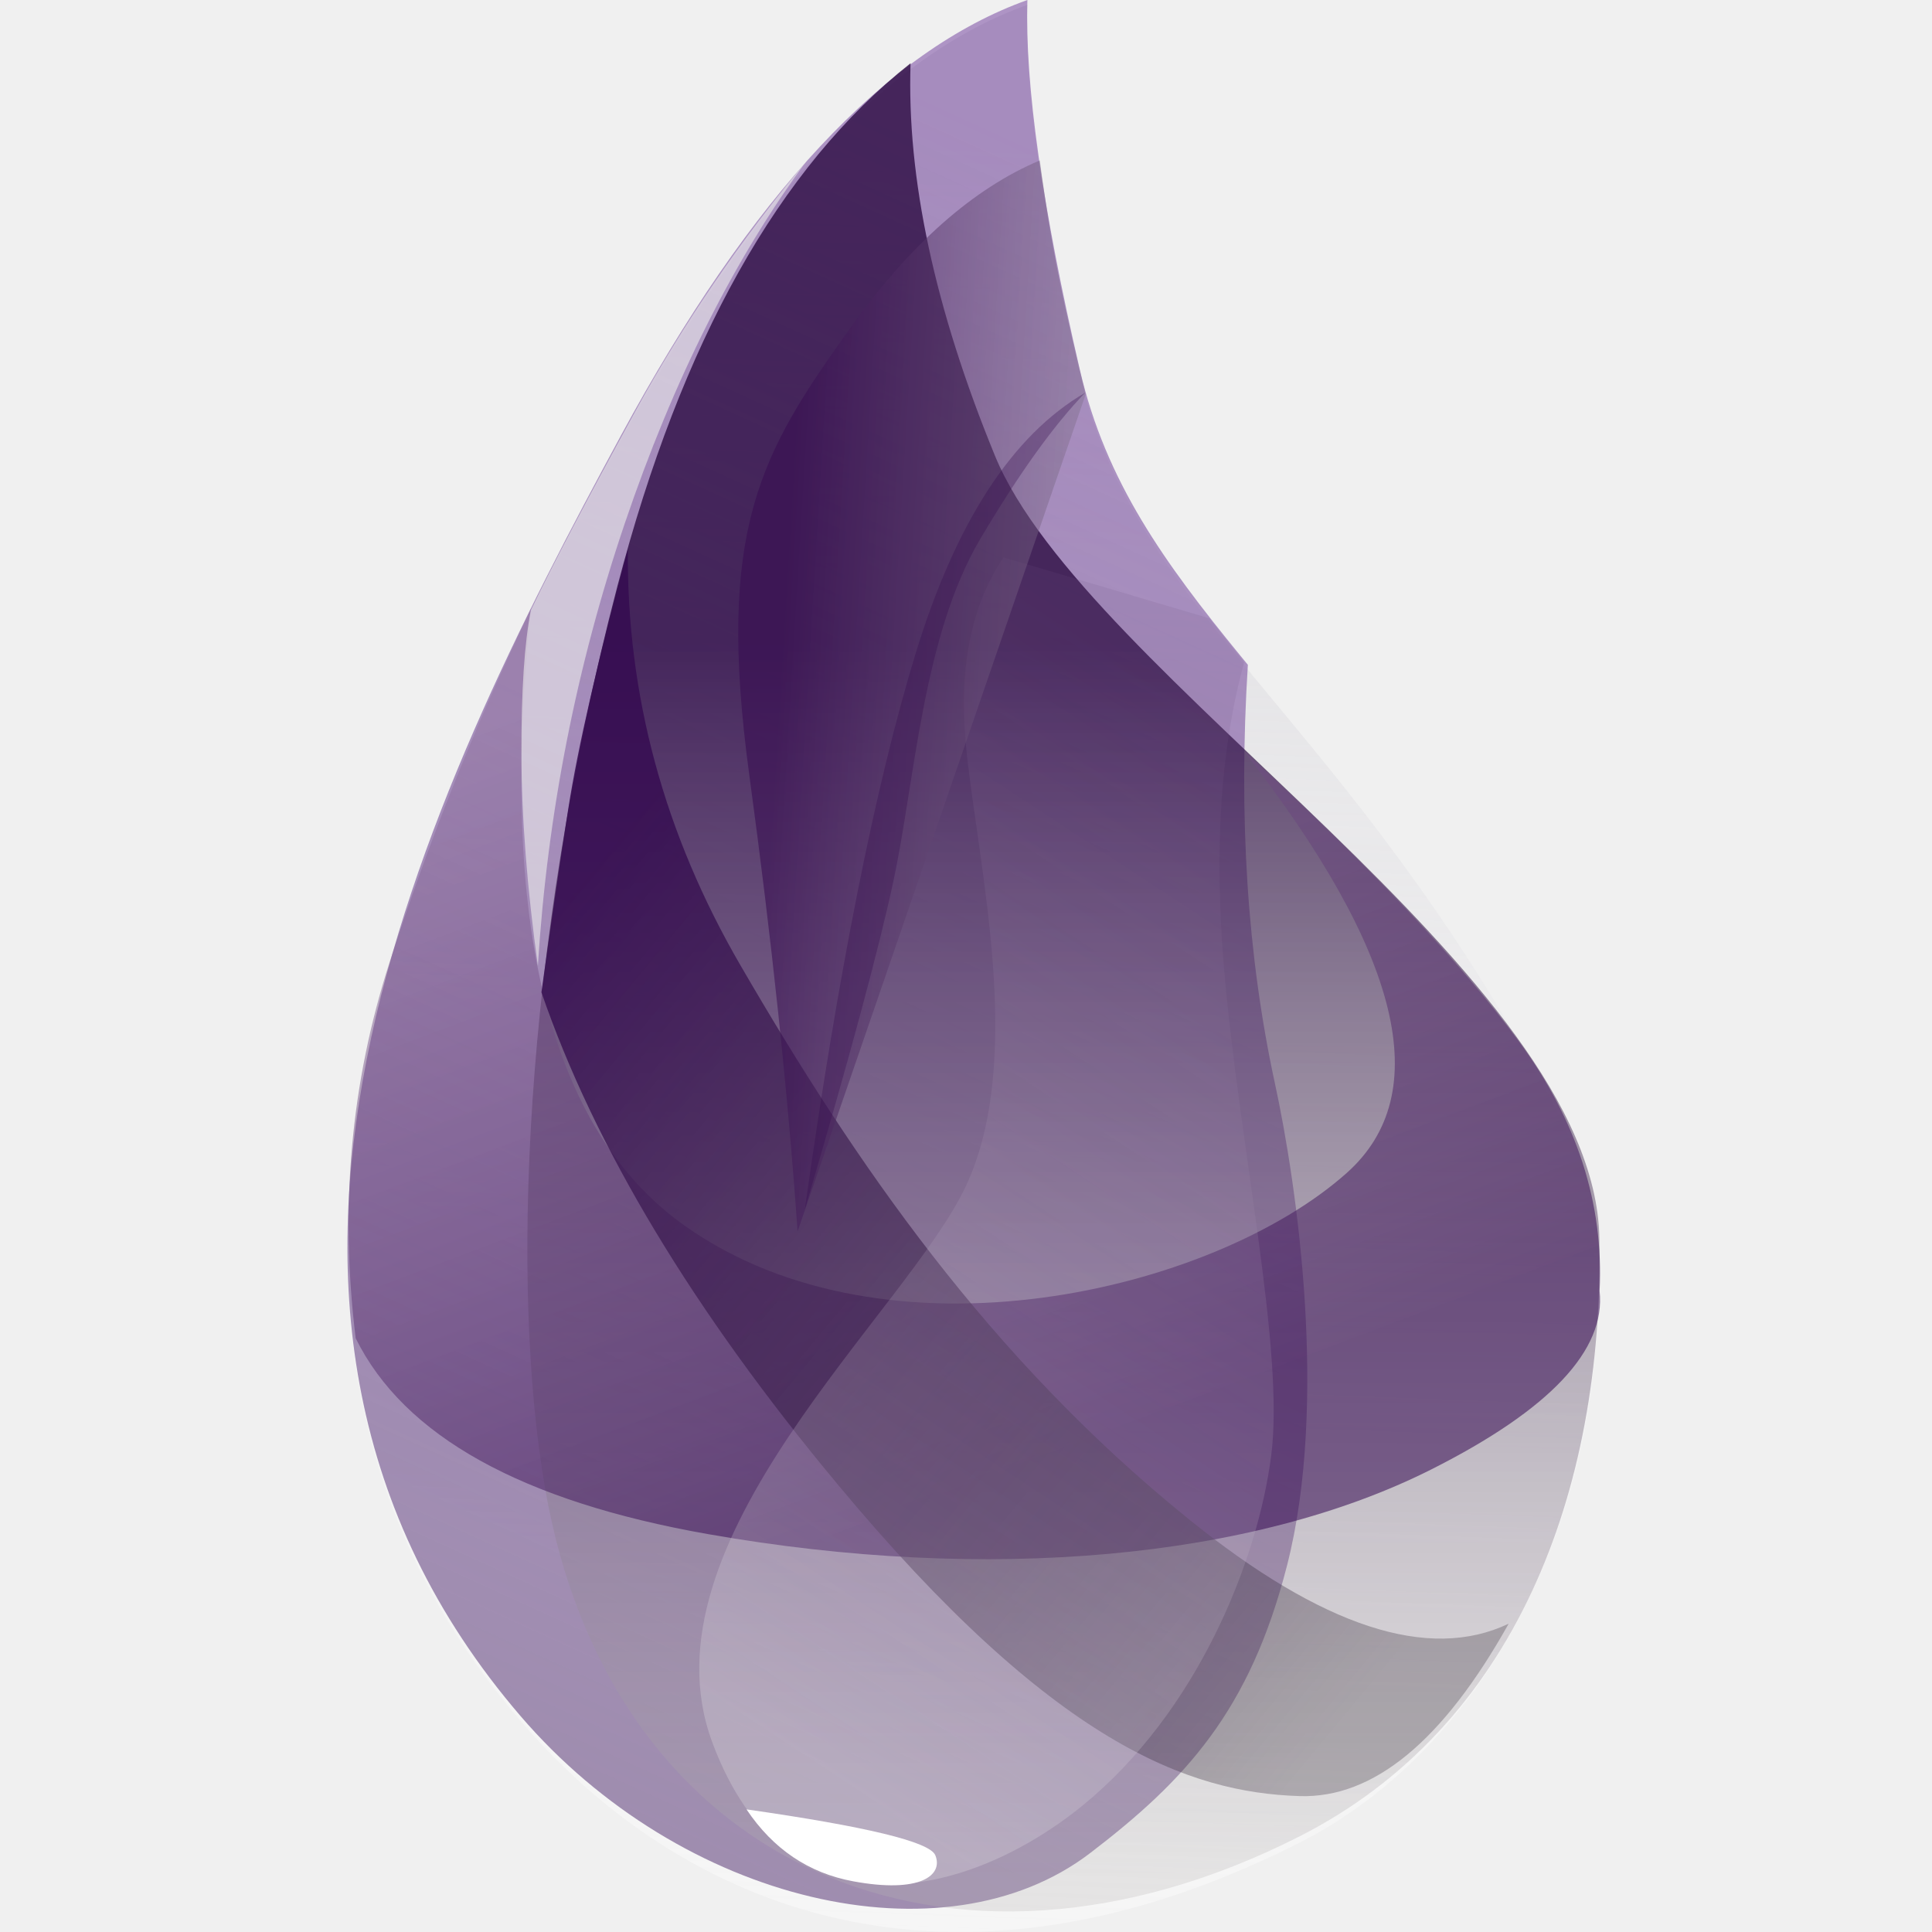
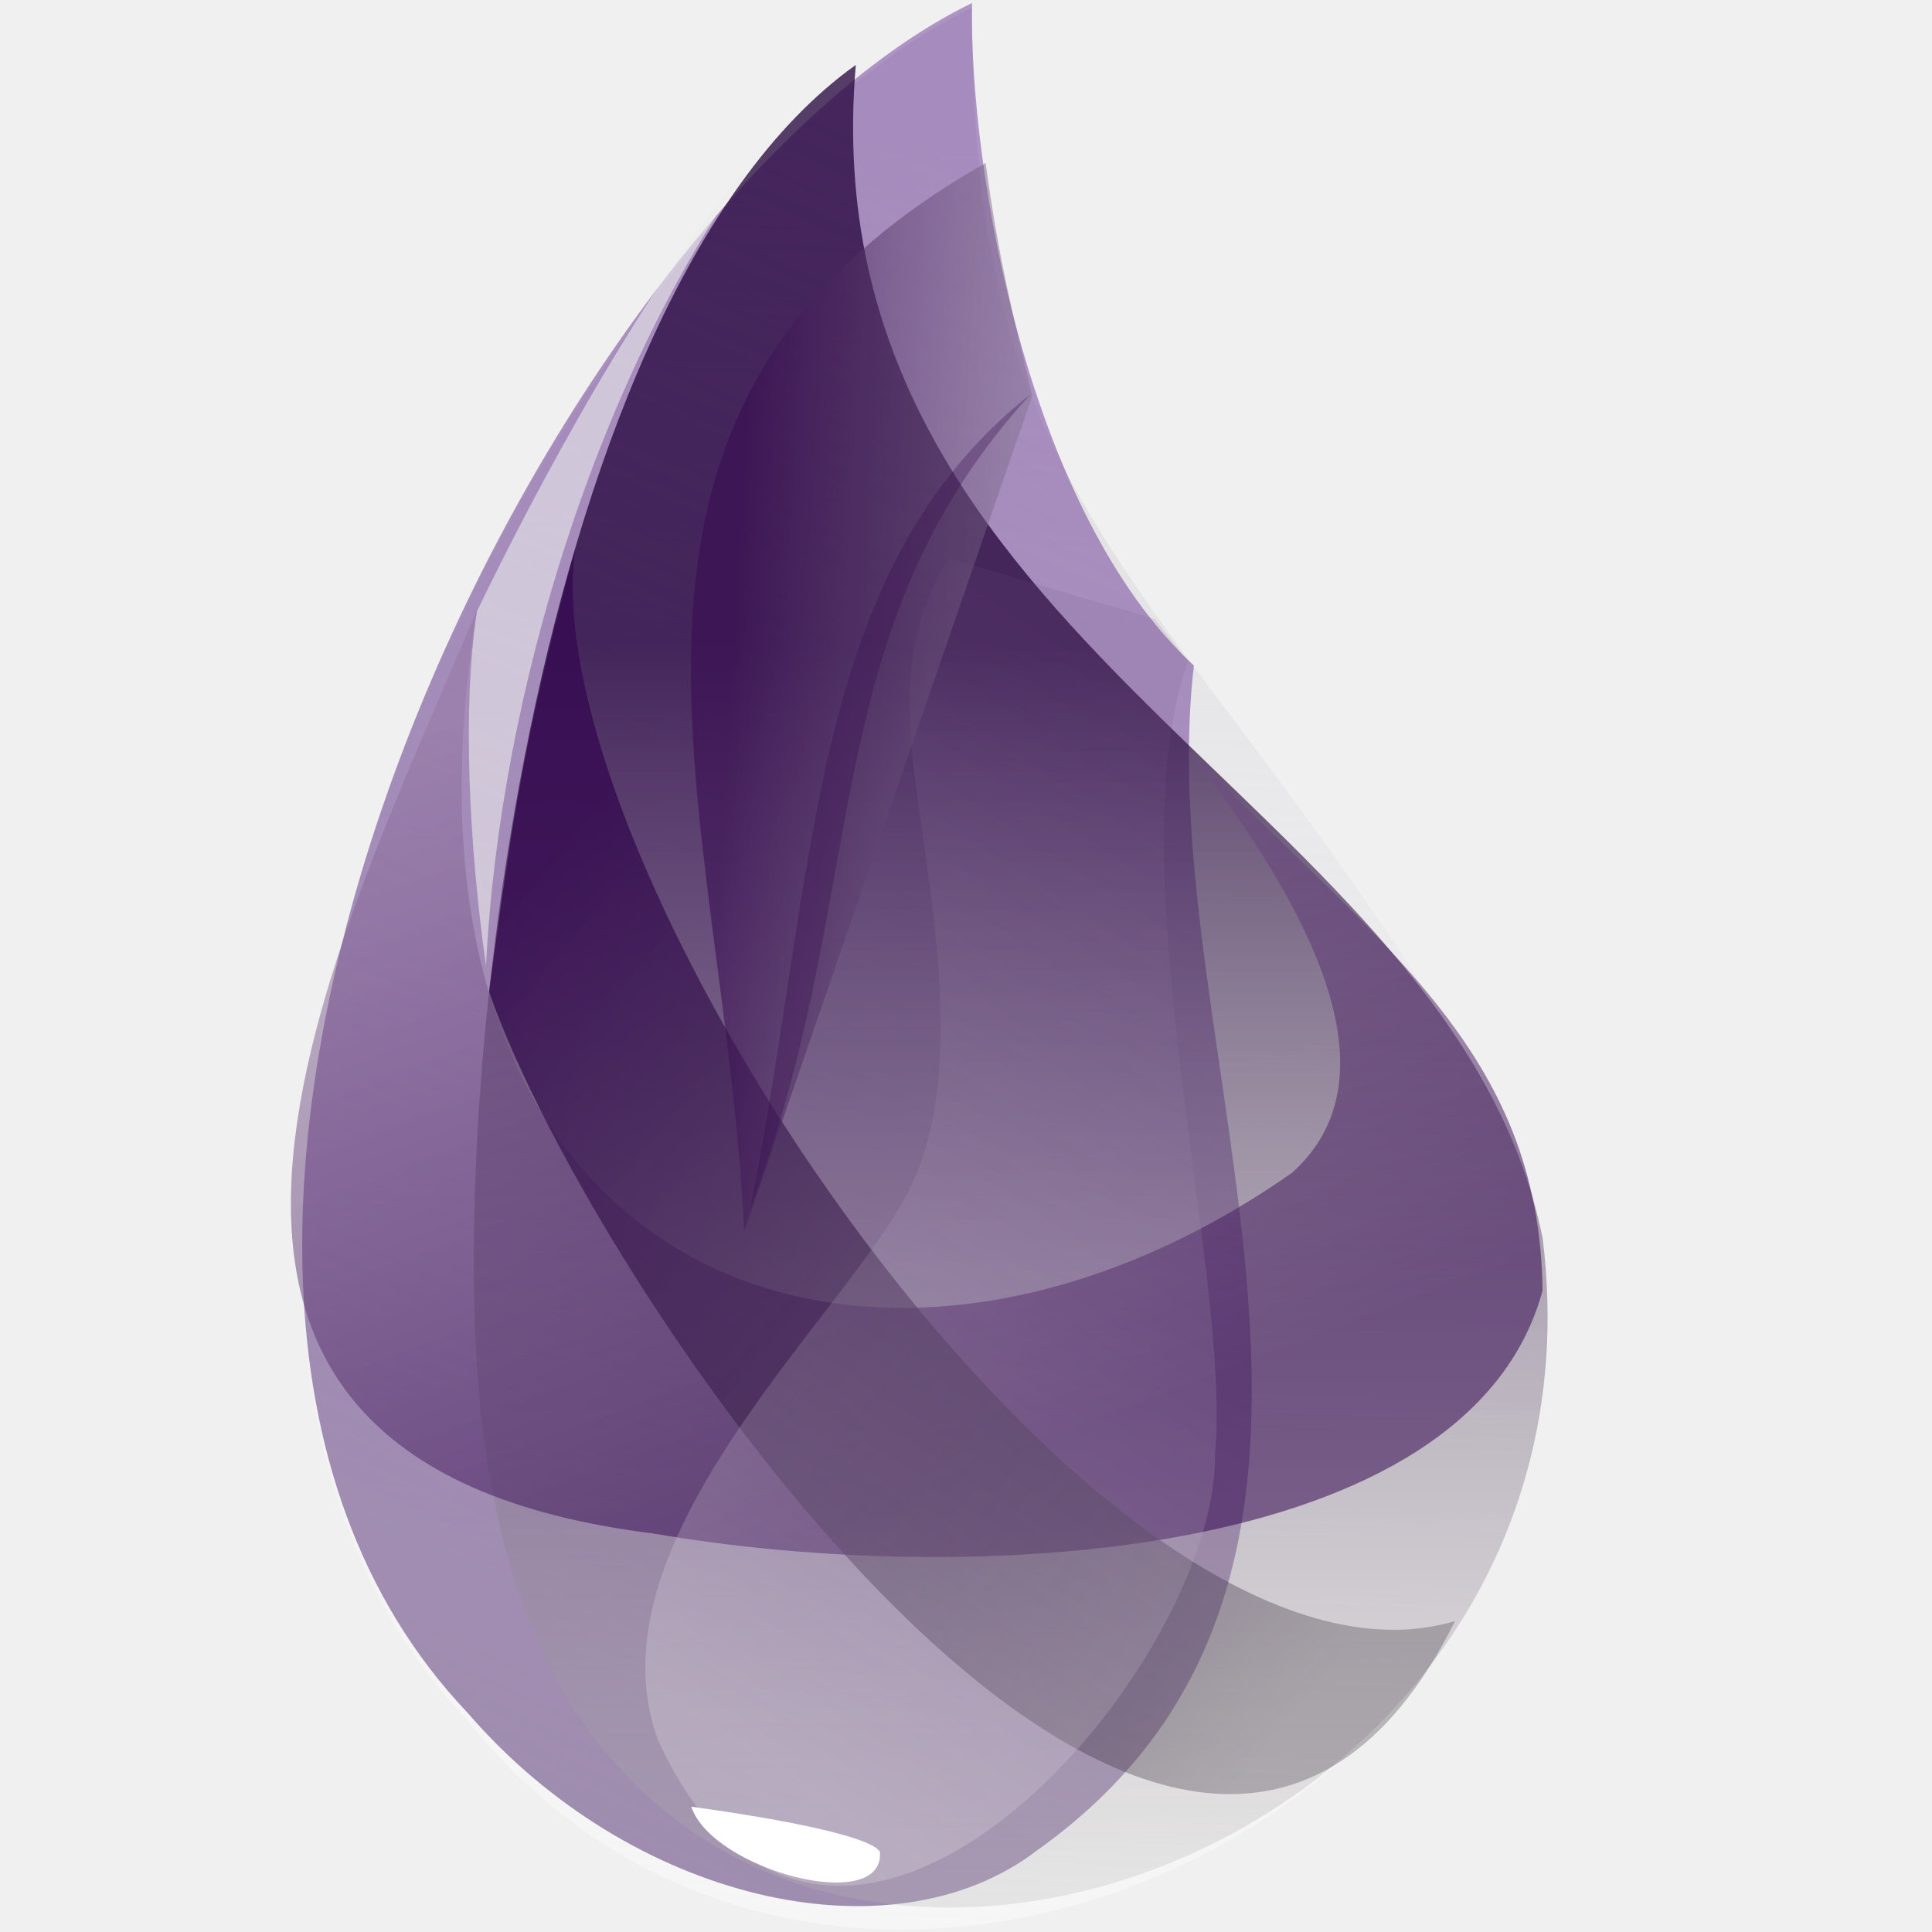
- <svg xmlns="http://www.w3.org/2000/svg" height="64" viewBox="0 0 64 64" width="64">
-   <linearGradient id="a" gradientTransform="matrix(.129708 0 0 .1999786 11.40978 -.000001)" gradientUnits="userSpaceOnUse" x1="167.517" x2="160.31" y1="24.393" y2="320.034">
+ <svg xmlns="http://www.w3.org/2000/svg" viewBox="0 0 128 128">
+   <linearGradient id="a" gradientUnits="userSpaceOnUse" x1="835.592" y1="-36.546" x2="821.211" y2="553.414" gradientTransform="matrix(.1297 0 0 .2 -46.03 17.198)">
    <stop offset="0" stop-color="#d9d8dc" />
    <stop offset="1" stop-color="#fff" stop-opacity=".385" />
  </linearGradient>
-   <linearGradient id="b" gradientTransform="matrix(.1142094 0 0 .2271164 11.40978 -.000001)" gradientUnits="userSpaceOnUse" x1="199.036" x2="140.071" y1="21.413" y2="278.408">
+   <path fill-rule="evenodd" clip-rule="evenodd" fill="url(#a)" d="M64.4.5C36.7 13.9 1.9 83.4 30.9 113.9c26.8 33.5 85.4 1.3 68.4-40.5-21.5-36-35-37.9-34.9-72.9z" />
+   <linearGradient id="b" gradientUnits="userSpaceOnUse" x1="942.357" y1="-40.593" x2="824.692" y2="472.243" gradientTransform="matrix(.1142 0 0 .2271 -47.053 17.229)">
    <stop offset="0" stop-color="#8d67af" stop-opacity=".672" />
    <stop offset="1" stop-color="#9f8daf" />
  </linearGradient>
-   <linearGradient id="c" gradientTransform="matrix(.1226669 0 0 .2114573 11.40978 -.000001)" gradientUnits="userSpaceOnUse" x1="206.428" x2="206.428" y1="100.918" y2="294.312">
+   <path fill-rule="evenodd" clip-rule="evenodd" fill="url(#b)" d="M64.4.2C36.8 13.6 1.9 82.9 31 113.5c10.7 12.4 28 16.5 37.7 9.1 26.4-18.8 7.4-53.1 10.4-78.5C68.1 33.9 64.2 11.3 64.4.2z" />
+   <linearGradient id="c" gradientUnits="userSpaceOnUse" x1="924.646" y1="120.513" x2="924.646" y2="505.851" gradientTransform="matrix(.1227 0 0 .2115 -46.493 17.206)">
    <stop offset="0" stop-color="#26053d" stop-opacity=".762" />
    <stop offset="1" stop-color="#b7b4b4" stop-opacity=".278" />
  </linearGradient>
-   <linearGradient id="d" gradientTransform="matrix(.1847796 0 0 .1403771 11.40978 -.000001)" gradientUnits="userSpaceOnUse" x1="23.483" x2="112.931" y1="171.718" y2="351.723">
+   <path fill-rule="evenodd" clip-rule="evenodd" fill="url(#c)" d="M56.7 4.3c-22.3 15.9-28.2 75-24.1 94.2 8.2 48.1 75.2 28.3 69.6-16.5-6-29.2-48.8-39.2-45.5-77.7z" />
+   <linearGradient id="d" gradientUnits="userSpaceOnUse" x1="428.034" y1="198.448" x2="607.325" y2="559.255" gradientTransform="matrix(.1848 0 0 .1404 -42.394 17.138)">
    <stop offset="0" stop-color="#91739f" stop-opacity=".46" />
    <stop offset="1" stop-color="#32054f" stop-opacity=".54" />
  </linearGradient>
-   <linearGradient id="e" gradientTransform="matrix(.1418394 0 0 .1828746 11.40978 -.000001)" gradientUnits="userSpaceOnUse" x1="226.781" x2="67.804" y1="317.252" y2="147.413">
+   <path fill-rule="evenodd" clip-rule="evenodd" fill="url(#d)" d="M78.8 49.8c10.4 13.4 12.7 22.6 6.8 27.9-27.7 19.4-61.3 7.4-54-37.3C22.1 63 4.5 96.8 43.3 101.6c20.8 3.6 54 2 58.9-16.1-.2-15.9-10.8-22.9-23.4-35.7z" />
+   <linearGradient id="e" gradientUnits="userSpaceOnUse" x1="907.895" y1="540.636" x2="590.242" y2="201.281" gradientTransform="matrix(.1418 0 0 .1829 -45.23 17.18)">
    <stop offset="0" stop-color="#463d49" stop-opacity=".331" />
    <stop offset="1" stop-color="#340a50" stop-opacity=".821" />
  </linearGradient>
-   <linearGradient id="f" gradientTransform="matrix(.1059691 0 0 .2447772 11.40978 -.000001)" gradientUnits="userSpaceOnUse" x1="248.016" x2="200.705" y1="88.755" y2="255.005">
+   <path fill-rule="evenodd" clip-rule="evenodd" fill="url(#e)" d="M38.1 36.4c-2.9 21.2 35.1 77.9 58.3 71-17.7 35.6-56.9-21.2-64-41.7 1.5-11 2.2-16.4 5.7-29.3z" />
+   <linearGradient id="f" gradientUnits="userSpaceOnUse" x1="1102.297" y1="100.542" x2="1008.071" y2="431.648" gradientTransform="matrix(.106 0 0 .2448 -47.595 17.242)">
    <stop offset="0" stop-color="#715383" stop-opacity=".145" />
    <stop offset="1" stop-color="#f4f4f4" stop-opacity=".234" />
  </linearGradient>
-   <linearGradient id="g" gradientTransform="matrix(.09173097 0 0 .2827706 11.40978 -.000001)" gradientUnits="userSpaceOnUse" x1="307.564" x2="156.451" y1="109.963" y2="81.527">
+   <path fill-rule="evenodd" clip-rule="evenodd" fill="url(#f)" d="M60.4 49.7c.8 7.9 3.9 20.5 0 28.8S38.7 102 43.6 115.3c11.4 24.8 37.1-4.4 36.9-19 1.1-11.8-6.6-38.7-1.8-52.5L76.5 41l-13.6-4c-2.2 3.2-3 7.5-2.5 12.7z" />
+   <linearGradient id="g" gradientUnits="userSpaceOnUse" x1="1354.664" y1="140.06" x2="1059.233" y2="84.466" gradientTransform="matrix(.09173 0 0 .2828 -48.536 17.28)">
    <stop offset="0" stop-color="#a5a1a8" stop-opacity=".356" />
    <stop offset="1" stop-color="#370c50" stop-opacity=".582" />
  </linearGradient>
-   <g fill-rule="evenodd">
-     <path d="m34.034.161c-4.65 1.648-9.138 6.459-13.466 14.431-6.491 11.959-14.874 28.953-3.33 42.409 5.341 6.225 14.159 9.899 25.731 4.08 9.297-4.674 11.882-18.088 8.544-24.392-6.885-13.003-13.87-16.21-15.74-24.274-1.247-5.376-1.827-9.461-1.739-12.254z" fill="url(#a)" />
-     <path d="m34.034-0c-4.673 1.665-9.162 6.476-13.466 14.431-6.456 11.934-14.874 28.953-3.33 42.409 5.341 6.225 14.045 8.236 18.875 4.545 3.149-2.407 5.29-4.701 6.524-9.535 1.374-5.382.32-12.629-.403-15.957-.914-4.212-1.213-8.835-.897-13.87-.111-.136-.194-.237-.249-.304-2.515-3.077-4.455-5.758-5.315-9.464-1.247-5.376-1.827-9.461-1.739-12.254z" fill="url(#b)" />
-     <path d="m30.164 2.094c-4.353 3.44-7.589 9.21-9.709 17.311-3.18 12.151-3.525 23.356-2.403 29.873 2.174 12.634 13.446 17.43 25.007 11.549 7.115-3.619 10.079-11.388 9.922-19.82-.163-8.731-17.035-18.626-20.023-25.913-1.992-4.858-2.923-9.191-2.794-13.001z" fill="url(#c)" />
-     <path d="m41.199 24.874c5.22 6.695 6.358 11.355 3.414 13.981-4.417 3.939-15.217 6.509-21.937 1.744-4.479-3.177-6.174-9.991-5.085-20.444-1.849 3.862-3.413 7.774-4.69 11.736-1.278 3.962-1.651 8.109-1.119 12.439 1.601 3.24 5.495 5.403 11.68 6.491 9.278 1.632 18.06.825 23.953-2.145 3.928-1.98 5.786-3.952 5.574-5.914.142-2.898-.752-5.656-2.681-8.276-1.929-2.619-4.965-5.824-9.109-9.613z" fill="url(#d)" />
-     <path d="m20.799 18.189c-.044 4.835 1.2 9.431 3.73 13.789 3.795 6.536 8.225 12.995 14.854 18.349 4.419 3.569 7.951 4.722 10.594 3.459-2.171 3.885-4.479 5.789-6.925 5.712-3.669-.116-8.142-1.72-15.31-10.333-4.778-5.742-8.047-11.174-9.807-16.295.279-2.032.575-4.055.888-6.071.313-2.016.971-4.886 1.976-8.61z" fill="url(#e)" />
-     <path d="m32.011 24.824c.406 3.939 1.938 10.24 0 14.435-1.938 4.195-10.891 11.773-8.419 18.449 2.471 6.676 8.494 5.177 12.271 2.101 3.778-3.077 5.8-8.079 6.248-11.598.448-3.518-1.072-10.288-1.567-16.176-.33-3.925-.106-7.291.671-10.097l-1.158-1.457-6.813-2.017c-1.092 1.614-1.503 3.734-1.233 6.36z" fill="url(#f)" />
-     <path d="m34.443 5.315c-2.205.932-4.295 2.778-6.268 5.539-2.96 4.141-4.468 6.624-3.352 14.833.744 5.473 1.277 10.508 1.598 15.105l9.543-27.727c-.351-1.413-.643-2.689-.875-3.828-.233-1.139-.448-2.447-.645-3.922z" fill="url(#g)" />
-     <path d="m35.946 13.01c-2.423 1.414-4.3 4.311-5.631 8.691-1.332 4.38-2.55 10.503-3.655 18.369 1.474-5.003 2.451-8.627 2.933-10.871.722-3.367.969-8.127 2.887-11.359 1.278-2.155 2.434-3.764 3.467-4.829z" fill="#330a4c" fill-opacity=".316" />
-     <path d="m24.729 59.938c3.987.57 6.071 1.076 6.254 1.519.274.665-.505 1.273-2.718.864-1.475-.272-2.654-1.067-3.536-2.383z" fill="#fff" />
-     <path d="m26.732 5.315c-2.193 2.62-4.093 5.397-5.7 8.332s-2.756 5.124-3.446 6.568c-.214 1.077-.318 2.666-.313 4.768.005 2.101.187 4.438.545 7.01.314-5.036 1.275-9.924 2.882-14.665 1.608-4.741 3.618-8.745 6.031-12.013z" fill="#ededed" fill-opacity=".603" />
-   </g>
+   <path fill-rule="evenodd" clip-rule="evenodd" fill="url(#g)" d="M65.3 10.8C36 27.4 48 53.4 49.3 81.6l19.1-55.4c-1.4-5.7-2.3-9.5-3.1-15.4z" />
+   <path fill-rule="evenodd" clip-rule="evenodd" fill="#330A4C" fill-opacity=".316" d="M68.3 26.1c-14.8 11.7-14.1 31.3-18.6 54 8.1-21.3 4.1-38.2 18.6-54z" />
+   <path fill-rule="evenodd" clip-rule="evenodd" fill="#FFF" d="M45.8 119.7c8 1.1 12.1 2.2 12.5 3 .3 4.2-11.1 1.2-12.5-3z" />
+   <path fill-rule="evenodd" clip-rule="evenodd" fill="#EDEDED" fill-opacity=".603" d="M49.8 10.8c-6.9 7.7-14.4 21.8-18.2 29.7-1 6.5-.5 15.7.6 23.5.9-18.2 7.5-39.2 17.6-53.2z" />
</svg>
